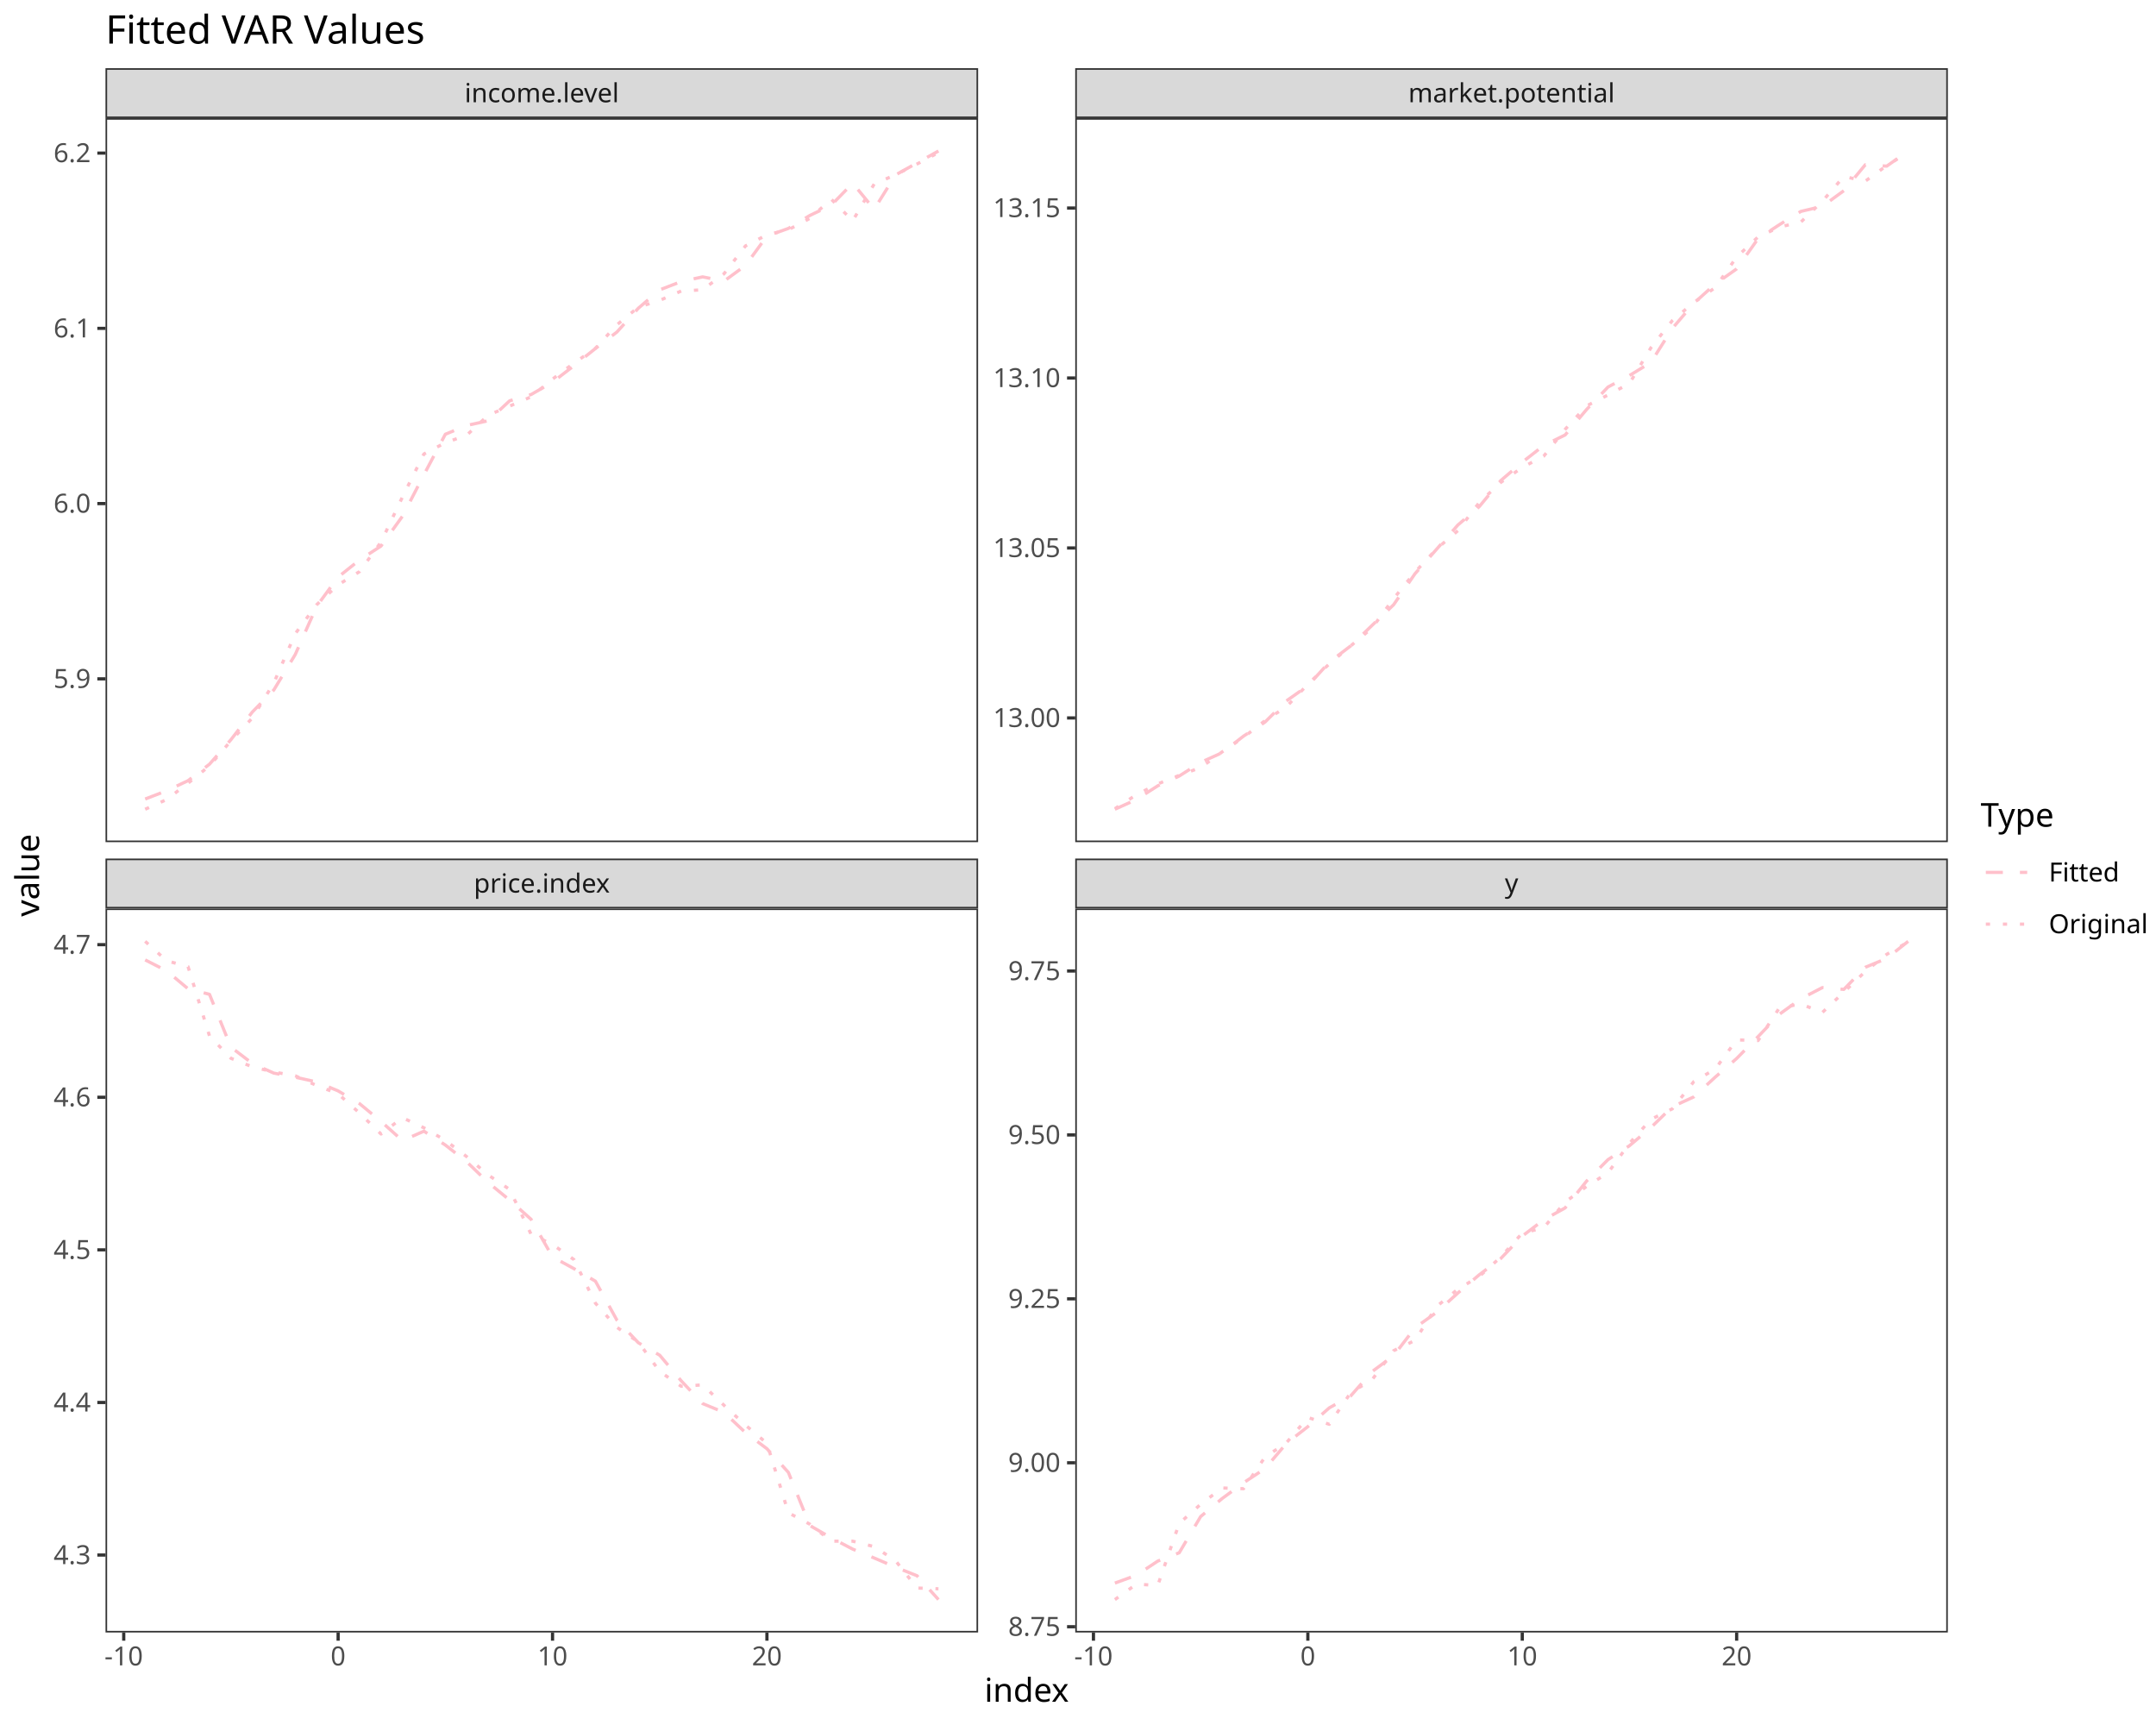
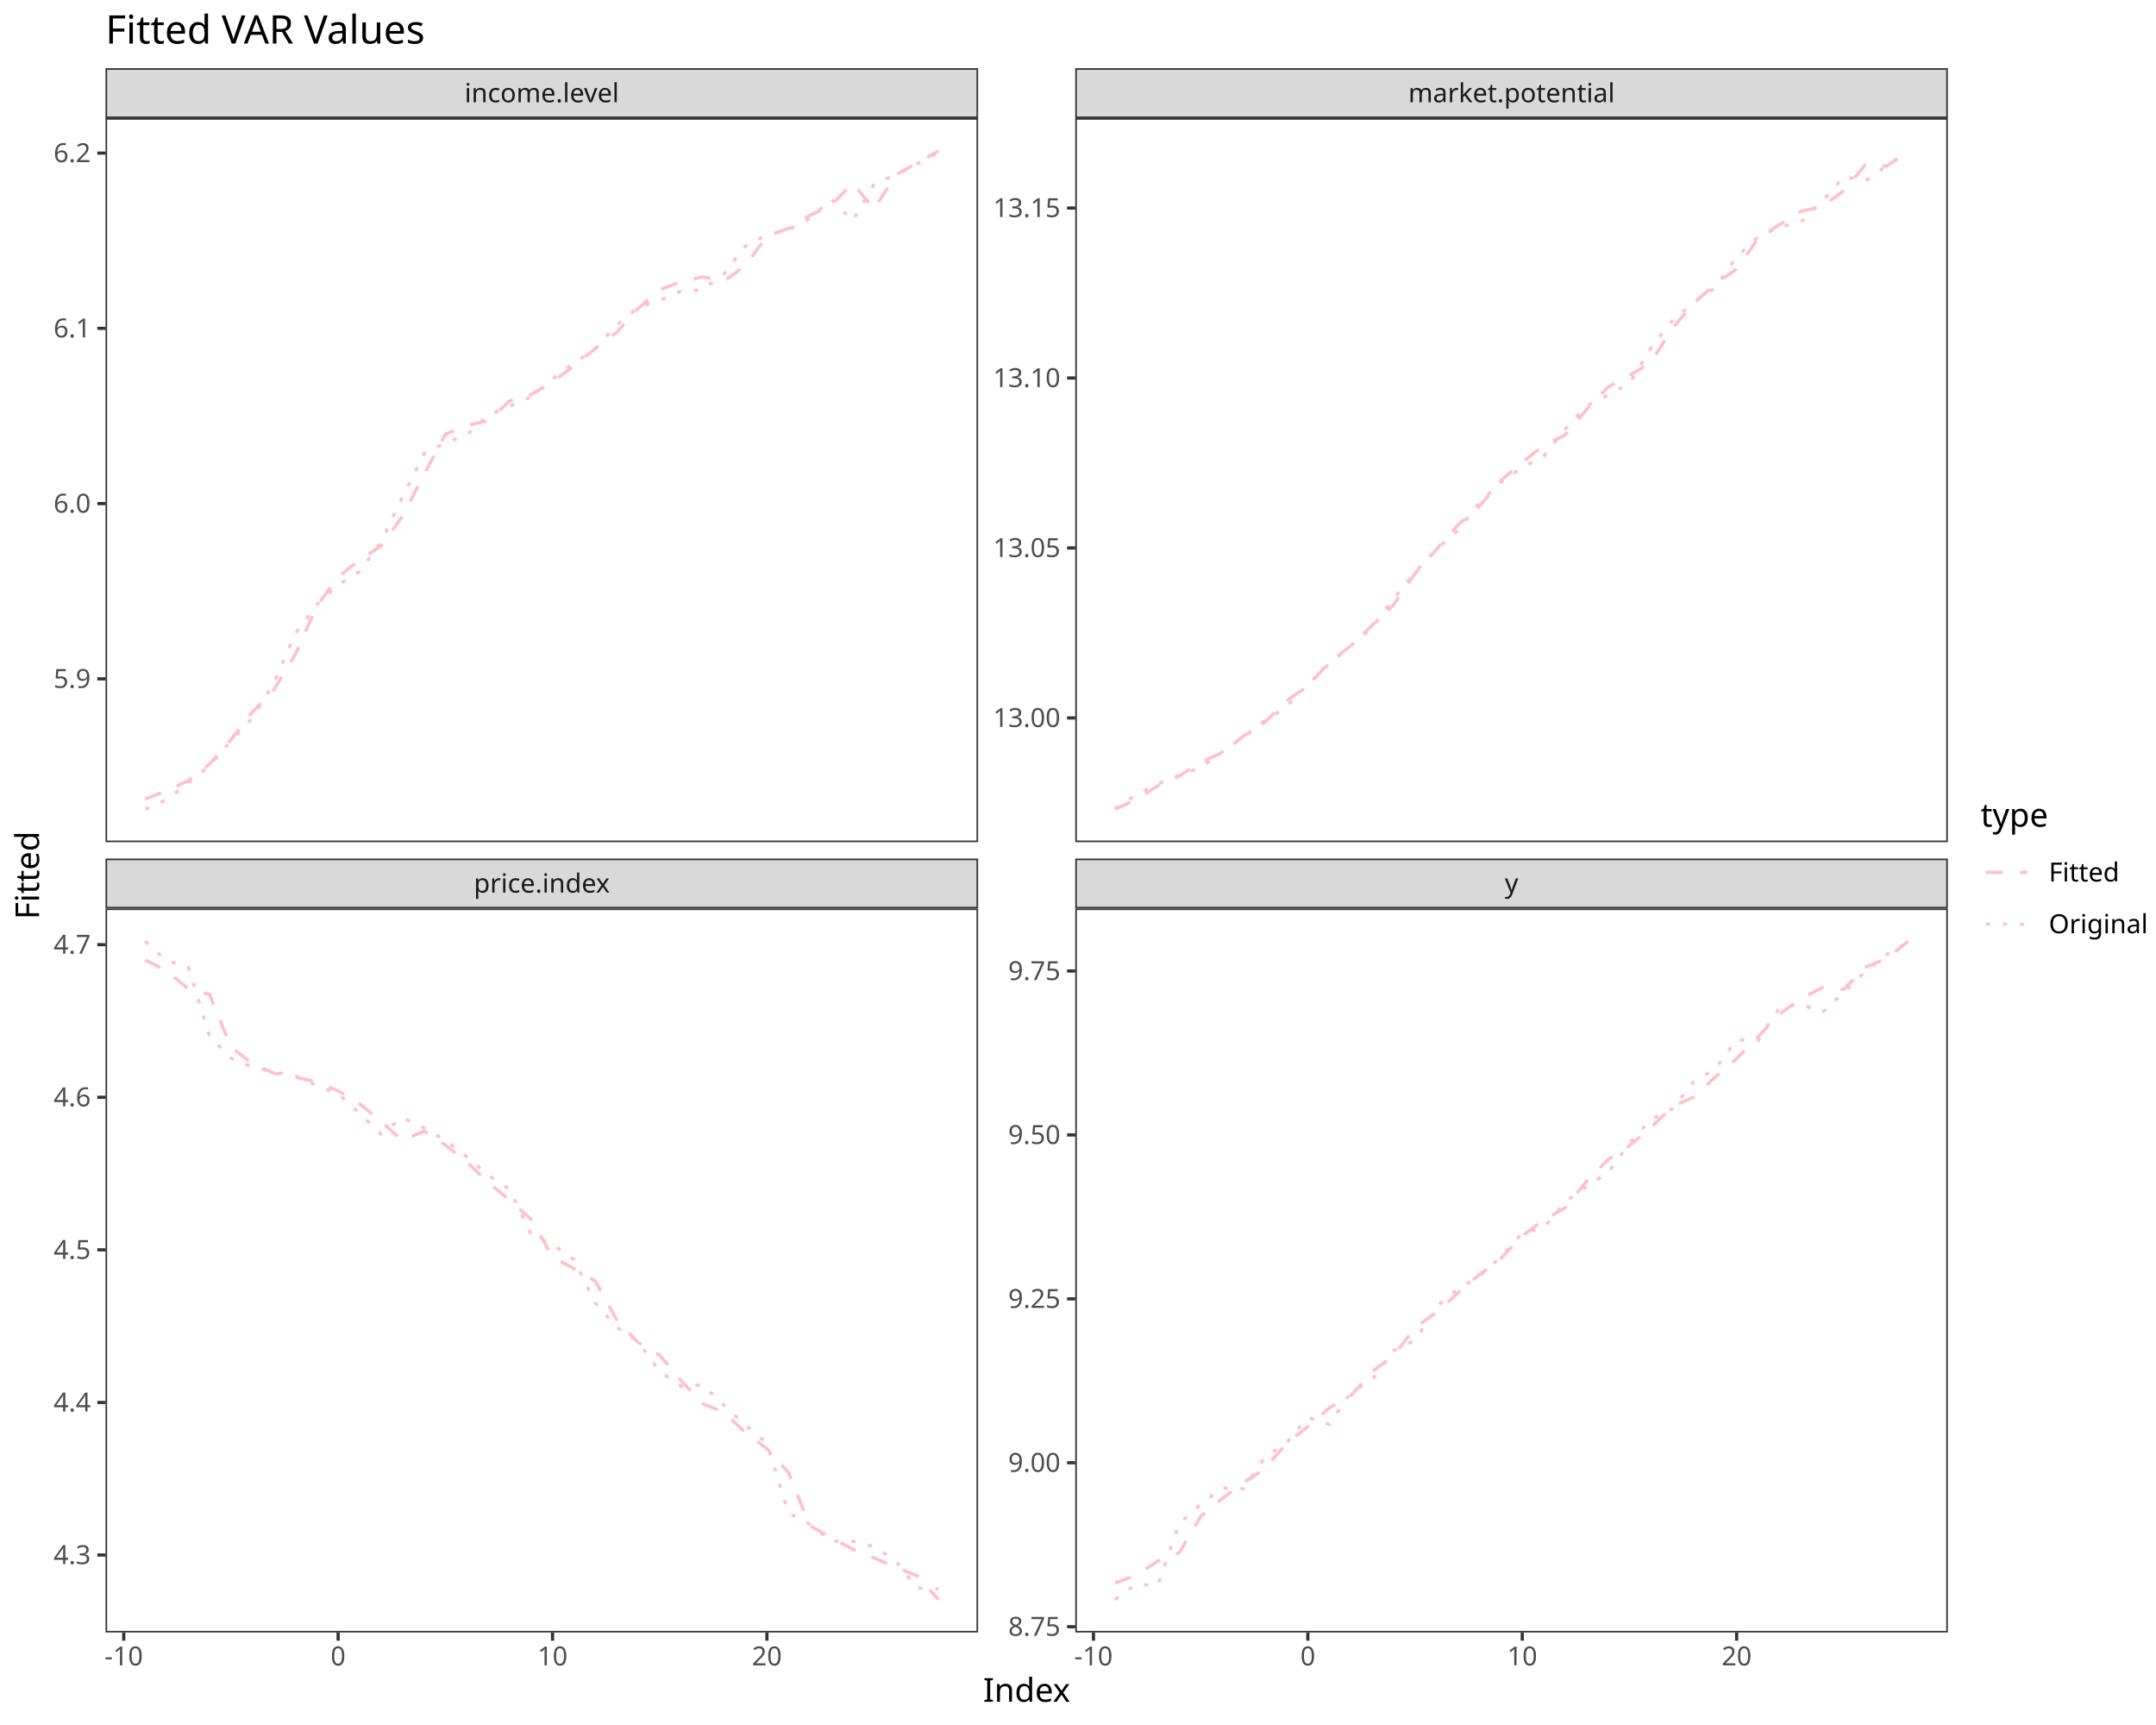
<svg xmlns="http://www.w3.org/2000/svg" class="svglite" data-engine-version="2.0" width="720.00pt" height="576.00pt" viewBox="0 0 720.00 576.00">
  <defs>
    <style type="text/css">
    .svglite line, .svglite polyline, .svglite polygon, .svglite path, .svglite rect, .svglite circle {
      fill: none;
      stroke: #000000;
      stroke-linecap: round;
      stroke-linejoin: round;
      stroke-miterlimit: 10.00;
    }
  </style>
  </defs>
  <rect width="100%" height="100%" style="stroke: none; fill: #FFFFFF;" />
  <defs>
    <clipPath id="cpMC4wMHw3MjAuMDB8MC4wMHw1NzYuMDA=">
      <rect x="0.00" y="0.00" width="720.00" height="576.00" />
    </clipPath>
  </defs>
  <g clip-path="url(#cpMC4wMHw3MjAuMDB8MC4wMHw1NzYuMDA=)">
    <rect x="0.00" y="0.00" width="720.00" height="576.00" style="stroke-width: 1.07; stroke: #FFFFFF; fill: #FFFFFF;" />
  </g>
  <defs>
    <clipPath id="cpMzUuMjR8MzI2LjY0fDM5LjQzfDI4MS4yMQ==">
      <rect x="35.24" y="39.43" width="291.40" height="241.77" />
    </clipPath>
  </defs>
  <g clip-path="url(#cpMzUuMjR8MzI2LjY0fDM5LjQzfDI4MS4yMQ==)">
    <rect x="35.24" y="39.43" width="291.40" height="241.77" style="stroke-width: 1.07; stroke: none; fill: #FFFFFF;" />
    <polyline points="48.48,266.80 55.64,264.05 62.80,260.67 69.96,255.17 77.12,246.99 84.28,237.74 91.44,230.39 98.60,218.55 105.76,202.43 112.92,192.68 120.08,186.98 127.24,182.33 134.40,172.38 141.56,158.54 148.72,145.00 155.88,142.06 163.04,140.49 170.20,133.83 177.36,131.74 184.52,127.61 191.68,122.10 198.84,116.37 206.00,110.89 213.16,102.93 220.32,96.78 227.48,94.02 234.64,92.45 241.80,93.87 248.96,88.63 256.12,78.83 263.28,76.27 270.44,71.95 277.60,68.51 284.76,61.17 291.92,69.90 299.08,58.40 306.24,54.42 313.40,50.42 " style="stroke-width: 1.07; stroke: #FFC0CB; stroke-dasharray: 5.69,5.69; stroke-linecap: butt;" />
    <polyline points="48.48,270.22 55.64,266.98 62.80,261.51 69.96,255.72 77.12,247.36 84.28,239.73 91.44,228.06 98.60,211.61 105.76,201.91 112.92,195.28 120.08,190.86 127.24,181.00 134.40,165.95 141.56,151.60 148.72,147.82 155.88,145.30 163.04,138.63 170.20,135.60 177.36,132.50 184.52,126.59 191.68,121.24 198.84,116.32 206.00,108.47 213.16,102.57 220.32,100.30 227.48,97.18 234.64,96.76 241.80,91.39 248.96,82.11 256.12,78.41 263.28,76.71 270.44,72.92 277.60,66.52 284.76,73.74 291.92,61.47 299.08,58.33 306.24,54.77 313.40,50.95 " style="stroke-width: 1.07; stroke: #FFC0CB; stroke-dasharray: 1.42,4.27; stroke-linecap: butt;" />
    <rect x="35.24" y="39.43" width="291.40" height="241.77" style="stroke-width: 1.07; stroke: #333333;" />
  </g>
  <g clip-path="url(#cpMC4wMHw3MjAuMDB8MC4wMHw1NzYuMDA=)">
</g>
  <defs>
    <clipPath id="cpMzUuMjR8MzI2LjY0fDMwMy4zNHw1NDUuMTE=">
      <rect x="35.24" y="303.34" width="291.40" height="241.77" />
    </clipPath>
  </defs>
  <g clip-path="url(#cpMzUuMjR8MzI2LjY0fDMwMy4zNHw1NDUuMTE=)">
    <rect x="35.24" y="303.34" width="291.40" height="241.77" style="stroke-width: 1.07; stroke: none; fill: #FFFFFF;" />
    <polyline points="48.48,320.53 55.64,324.18 62.80,330.17 69.96,332.02 77.12,349.67 84.28,355.12 91.44,358.33 98.60,359.69 105.76,361.28 112.92,364.27 120.08,368.53 127.24,374.46 134.40,380.88 141.56,377.72 148.72,382.34 155.88,387.96 163.04,394.87 170.20,400.74 177.36,407.15 184.52,419.71 191.68,423.62 198.84,427.80 206.00,440.78 213.16,448.35 220.32,452.53 227.48,461.07 234.64,468.67 241.80,471.63 248.96,478.38 256.12,483.75 263.28,491.65 270.44,509.39 277.60,513.52 284.76,517.27 291.92,520.23 299.08,523.30 306.24,526.16 313.40,534.12 " style="stroke-width: 1.07; stroke: #FFC0CB; stroke-dasharray: 5.69,5.69; stroke-linecap: butt;" />
    <polyline points="48.48,314.33 55.64,320.81 62.80,322.78 69.96,345.91 77.12,353.38 84.28,356.24 91.44,357.96 98.60,359.22 105.76,362.48 112.92,365.23 120.08,371.69 127.24,378.66 134.40,373.21 141.56,376.59 148.72,380.78 155.88,386.24 163.04,392.34 170.20,397.18 177.36,412.15 184.52,415.55 191.68,420.60 198.84,435.15 206.00,443.21 213.16,448.09 220.32,457.98 227.48,462.89 234.64,462.43 241.80,469.26 248.96,475.87 256.12,481.95 263.28,505.14 270.44,508.94 277.60,514.62 284.76,514.62 291.92,516.44 299.08,521.15 306.24,530.26 313.40,530.52 " style="stroke-width: 1.07; stroke: #FFC0CB; stroke-dasharray: 1.42,4.27; stroke-linecap: butt;" />
    <rect x="35.24" y="303.34" width="291.40" height="241.77" style="stroke-width: 1.07; stroke: #333333;" />
  </g>
  <g clip-path="url(#cpMC4wMHw3MjAuMDB8MC4wMHw1NzYuMDA=)">
</g>
  <defs>
    <clipPath id="cpMzU5LjA4fDY1MC40OHwzOS40M3wyODEuMjE=">
      <rect x="359.08" y="39.43" width="291.40" height="241.77" />
    </clipPath>
  </defs>
  <g clip-path="url(#cpMzU5LjA4fDY1MC40OHwzOS40M3wyODEuMjE=)">
    <rect x="359.08" y="39.43" width="291.40" height="241.77" style="stroke-width: 1.07; stroke: none; fill: #FFFFFF;" />
    <polyline points="372.32,270.22 379.48,266.98 386.64,262.39 393.80,259.13 400.96,254.57 408.12,251.34 415.28,245.80 422.44,241.12 429.60,234.03 436.76,228.99 443.92,221.11 451.08,215.66 458.24,208.79 465.40,201.93 472.56,191.55 479.72,183.43 486.88,175.29 494.04,169.12 501.20,160.46 508.36,154.34 515.52,148.75 522.68,145.24 529.84,136.74 537.00,129.23 544.16,125.39 551.32,121.02 558.48,109.66 565.64,101.27 572.80,94.84 579.96,89.78 587.11,79.68 594.27,75.00 601.43,70.58 608.59,68.89 615.75,63.68 622.91,55.02 630.07,55.48 637.23,50.42 " style="stroke-width: 1.07; stroke: #FFC0CB; stroke-dasharray: 5.69,5.69; stroke-linecap: butt;" />
    <polyline points="372.32,270.03 379.48,265.38 386.64,261.75 393.80,258.91 400.96,256.30 408.12,251.08 415.28,246.20 422.44,240.63 429.60,235.98 436.76,228.49 443.92,221.68 451.08,215.66 458.24,209.65 465.40,199.88 472.56,191.03 479.72,183.31 486.88,177.18 494.04,167.76 501.20,161.07 508.36,156.07 515.52,152.33 522.68,143.36 529.84,135.53 537.00,131.89 544.16,128.03 551.32,116.12 558.48,107.04 565.64,101.02 572.80,96.03 579.96,85.81 587.11,79.11 594.27,75.82 601.43,74.12 608.59,67.19 615.75,58.91 622.91,60.50 630.07,55.28 637.23,50.85 " style="stroke-width: 1.07; stroke: #FFC0CB; stroke-dasharray: 1.42,4.27; stroke-linecap: butt;" />
    <rect x="359.08" y="39.43" width="291.40" height="241.77" style="stroke-width: 1.07; stroke: #333333;" />
  </g>
  <g clip-path="url(#cpMC4wMHw3MjAuMDB8MC4wMHw1NzYuMDA=)">
</g>
  <defs>
    <clipPath id="cpMzU5LjA4fDY1MC40OHwzMDMuMzR8NTQ1LjEx">
      <rect x="359.08" y="303.34" width="291.40" height="241.77" />
    </clipPath>
  </defs>
  <g clip-path="url(#cpMzU5LjA4fDY1MC40OHwzMDMuMzR8NTQ1LjEx)">
    <rect x="359.08" y="303.34" width="291.40" height="241.77" style="stroke-width: 1.07; stroke: none; fill: #FFFFFF;" />
    <polyline points="372.32,528.61 379.48,526.00 386.64,521.27 393.80,518.49 400.96,506.40 408.12,500.39 415.28,495.12 422.44,490.39 429.60,481.97 436.76,476.37 443.92,470.10 451.08,466.10 458.24,457.97 465.40,452.67 472.56,443.35 479.72,438.23 486.88,431.73 494.04,425.63 501.20,420.22 508.36,412.75 515.52,407.31 522.68,403.34 529.84,394.39 537.00,387.21 544.16,382.57 551.32,376.50 558.48,369.54 565.64,366.27 572.80,359.67 579.96,353.44 587.11,346.15 594.27,338.64 601.43,333.47 608.59,329.77 615.75,330.37 622.91,322.99 630.07,320.02 637.23,314.33 " style="stroke-width: 1.07; stroke: #FFC0CB; stroke-dasharray: 5.69,5.69; stroke-linecap: butt;" />
    <polyline points="372.32,534.12 379.48,528.98 386.64,529.38 393.80,508.69 400.96,502.30 408.12,496.85 415.28,497.10 422.44,486.54 429.60,481.77 436.76,473.32 443.92,475.59 451.08,465.02 458.24,460.67 465.40,451.01 472.56,447.57 479.72,436.28 486.88,430.45 494.04,426.18 501.20,419.74 508.36,411.75 515.52,409.98 522.68,401.37 529.84,396.15 537.00,391.61 544.16,381.77 551.32,373.77 558.48,370.25 565.64,361.18 572.80,356.96 579.96,347.23 587.11,347.46 594.27,336.48 601.43,335.27 608.59,338.06 615.75,331.29 622.91,324.39 630.07,318.67 637.23,314.54 " style="stroke-width: 1.07; stroke: #FFC0CB; stroke-dasharray: 1.42,4.27; stroke-linecap: butt;" />
    <rect x="359.08" y="303.34" width="291.40" height="241.77" style="stroke-width: 1.07; stroke: #333333;" />
  </g>
  <g clip-path="url(#cpMC4wMHw3MjAuMDB8MC4wMHw1NzYuMDA=)">
</g>
  <defs>
    <clipPath id="cpMzUuMjR8MzI2LjY0fDI4Ni42OXwzMDMuMzQ=">
      <rect x="35.24" y="286.69" width="291.40" height="16.65" />
    </clipPath>
  </defs>
  <g clip-path="url(#cpMzUuMjR8MzI2LjY0fDI4Ni42OXwzMDMuMzQ=)">
    <rect x="35.24" y="286.69" width="291.40" height="16.65" style="stroke-width: 1.07; stroke: #333333; fill: #D9D9D9;" />
    <text x="180.94" y="298.04" text-anchor="middle" style="font-size: 8.80px; fill: #1A1A1A; font-family: sans;" textLength="42.56px" lengthAdjust="spacingAndGlyphs">price.index</text>
  </g>
  <g clip-path="url(#cpMC4wMHw3MjAuMDB8MC4wMHw1NzYuMDA=)">
</g>
  <defs>
    <clipPath id="cpMzU5LjA4fDY1MC40OHwyODYuNjl8MzAzLjM0">
      <rect x="359.08" y="286.69" width="291.40" height="16.65" />
    </clipPath>
  </defs>
  <g clip-path="url(#cpMzU5LjA4fDY1MC40OHwyODYuNjl8MzAzLjM0)">
    <rect x="359.08" y="286.69" width="291.40" height="16.65" style="stroke-width: 1.07; stroke: #333333; fill: #D9D9D9;" />
    <text x="504.78" y="298.04" text-anchor="middle" style="font-size: 8.80px; fill: #1A1A1A; font-family: sans;" textLength="4.40px" lengthAdjust="spacingAndGlyphs">y</text>
  </g>
  <g clip-path="url(#cpMC4wMHw3MjAuMDB8MC4wMHw1NzYuMDA=)">
</g>
  <defs>
    <clipPath id="cpMzUuMjR8MzI2LjY0fDIyLjc4fDM5LjQz">
      <rect x="35.24" y="22.78" width="291.40" height="16.65" />
    </clipPath>
  </defs>
  <g clip-path="url(#cpMzUuMjR8MzI2LjY0fDIyLjc4fDM5LjQz)">
    <rect x="35.24" y="22.78" width="291.40" height="16.65" style="stroke-width: 1.07; stroke: #333333; fill: #D9D9D9;" />
    <text x="180.94" y="34.14" text-anchor="middle" style="font-size: 8.80px; fill: #1A1A1A; font-family: sans;" textLength="48.92px" lengthAdjust="spacingAndGlyphs">income.level</text>
  </g>
  <g clip-path="url(#cpMC4wMHw3MjAuMDB8MC4wMHw1NzYuMDA=)">
</g>
  <defs>
    <clipPath id="cpMzU5LjA4fDY1MC40OHwyMi43OHwzOS40Mw==">
      <rect x="359.08" y="22.78" width="291.40" height="16.65" />
    </clipPath>
  </defs>
  <g clip-path="url(#cpMzU5LjA4fDY1MC40OHwyMi43OHwzOS40Mw==)">
    <rect x="359.08" y="22.78" width="291.40" height="16.65" style="stroke-width: 1.07; stroke: #333333; fill: #D9D9D9;" />
    <text x="504.78" y="34.14" text-anchor="middle" style="font-size: 8.80px; fill: #1A1A1A; font-family: sans;" textLength="62.62px" lengthAdjust="spacingAndGlyphs">market.potential</text>
  </g>
  <g clip-path="url(#cpMC4wMHw3MjAuMDB8MC4wMHw1NzYuMDA=)">
    <polyline points="41.32,547.85 41.32,545.11 " style="stroke-width: 1.07; stroke: #333333; stroke-linecap: butt;" />
    <polyline points="112.92,547.85 112.92,545.11 " style="stroke-width: 1.07; stroke: #333333; stroke-linecap: butt;" />
    <polyline points="184.52,547.85 184.52,545.11 " style="stroke-width: 1.07; stroke: #333333; stroke-linecap: butt;" />
    <polyline points="256.12,547.85 256.12,545.11 " style="stroke-width: 1.07; stroke: #333333; stroke-linecap: butt;" />
    <text x="41.32" y="556.10" text-anchor="middle" style="font-size: 8.80px; fill: #4D4D4D; font-family: sans;" textLength="12.72px" lengthAdjust="spacingAndGlyphs">-10</text>
    <text x="112.92" y="556.10" text-anchor="middle" style="font-size: 8.80px; fill: #4D4D4D; font-family: sans;" textLength="4.89px" lengthAdjust="spacingAndGlyphs">0</text>
    <text x="184.52" y="556.10" text-anchor="middle" style="font-size: 8.80px; fill: #4D4D4D; font-family: sans;" textLength="9.79px" lengthAdjust="spacingAndGlyphs">10</text>
    <text x="256.12" y="556.10" text-anchor="middle" style="font-size: 8.80px; fill: #4D4D4D; font-family: sans;" textLength="9.79px" lengthAdjust="spacingAndGlyphs">20</text>
    <polyline points="365.16,547.85 365.16,545.11 " style="stroke-width: 1.07; stroke: #333333; stroke-linecap: butt;" />
    <polyline points="436.76,547.85 436.76,545.11 " style="stroke-width: 1.07; stroke: #333333; stroke-linecap: butt;" />
    <polyline points="508.36,547.85 508.36,545.11 " style="stroke-width: 1.07; stroke: #333333; stroke-linecap: butt;" />
    <polyline points="579.96,547.85 579.96,545.11 " style="stroke-width: 1.07; stroke: #333333; stroke-linecap: butt;" />
    <text x="365.16" y="556.10" text-anchor="middle" style="font-size: 8.80px; fill: #4D4D4D; font-family: sans;" textLength="12.72px" lengthAdjust="spacingAndGlyphs">-10</text>
    <text x="436.76" y="556.10" text-anchor="middle" style="font-size: 8.80px; fill: #4D4D4D; font-family: sans;" textLength="4.89px" lengthAdjust="spacingAndGlyphs">0</text>
    <text x="508.36" y="556.10" text-anchor="middle" style="font-size: 8.80px; fill: #4D4D4D; font-family: sans;" textLength="9.79px" lengthAdjust="spacingAndGlyphs">10</text>
    <text x="579.96" y="556.10" text-anchor="middle" style="font-size: 8.80px; fill: #4D4D4D; font-family: sans;" textLength="9.79px" lengthAdjust="spacingAndGlyphs">20</text>
    <text x="354.14" y="242.75" text-anchor="end" style="font-size: 8.80px; fill: #4D4D4D; font-family: sans;" textLength="22.02px" lengthAdjust="spacingAndGlyphs">13.00</text>
    <text x="354.14" y="186.00" text-anchor="end" style="font-size: 8.80px; fill: #4D4D4D; font-family: sans;" textLength="22.02px" lengthAdjust="spacingAndGlyphs">13.05</text>
    <text x="354.14" y="129.25" text-anchor="end" style="font-size: 8.80px; fill: #4D4D4D; font-family: sans;" textLength="22.02px" lengthAdjust="spacingAndGlyphs">13.10</text>
    <text x="354.14" y="72.49" text-anchor="end" style="font-size: 8.80px; fill: #4D4D4D; font-family: sans;" textLength="22.02px" lengthAdjust="spacingAndGlyphs">13.15</text>
    <polyline points="356.34,239.73 359.08,239.73 " style="stroke-width: 1.07; stroke: #333333; stroke-linecap: butt;" />
    <polyline points="356.34,182.97 359.08,182.97 " style="stroke-width: 1.07; stroke: #333333; stroke-linecap: butt;" />
    <polyline points="356.34,126.22 359.08,126.22 " style="stroke-width: 1.07; stroke: #333333; stroke-linecap: butt;" />
    <polyline points="356.34,69.46 359.08,69.46 " style="stroke-width: 1.07; stroke: #333333; stroke-linecap: butt;" />
    <text x="354.14" y="546.21" text-anchor="end" style="font-size: 8.80px; fill: #4D4D4D; font-family: sans;" textLength="17.13px" lengthAdjust="spacingAndGlyphs">8.75</text>
    <text x="354.14" y="491.47" text-anchor="end" style="font-size: 8.80px; fill: #4D4D4D; font-family: sans;" textLength="17.13px" lengthAdjust="spacingAndGlyphs">9.00</text>
    <text x="354.14" y="436.73" text-anchor="end" style="font-size: 8.80px; fill: #4D4D4D; font-family: sans;" textLength="17.13px" lengthAdjust="spacingAndGlyphs">9.25</text>
    <text x="354.14" y="381.99" text-anchor="end" style="font-size: 8.80px; fill: #4D4D4D; font-family: sans;" textLength="17.13px" lengthAdjust="spacingAndGlyphs">9.50</text>
    <text x="354.14" y="327.26" text-anchor="end" style="font-size: 8.80px; fill: #4D4D4D; font-family: sans;" textLength="17.13px" lengthAdjust="spacingAndGlyphs">9.75</text>
    <polyline points="356.34,543.18 359.08,543.18 " style="stroke-width: 1.07; stroke: #333333; stroke-linecap: butt;" />
    <polyline points="356.34,488.44 359.08,488.44 " style="stroke-width: 1.07; stroke: #333333; stroke-linecap: butt;" />
    <polyline points="356.34,433.70 359.08,433.70 " style="stroke-width: 1.07; stroke: #333333; stroke-linecap: butt;" />
    <polyline points="356.34,378.97 359.08,378.97 " style="stroke-width: 1.07; stroke: #333333; stroke-linecap: butt;" />
    <polyline points="356.34,324.23 359.08,324.23 " style="stroke-width: 1.07; stroke: #333333; stroke-linecap: butt;" />
    <text x="30.31" y="229.70" text-anchor="end" style="font-size: 8.80px; fill: #4D4D4D; font-family: sans;" textLength="12.23px" lengthAdjust="spacingAndGlyphs">5.9</text>
    <text x="30.31" y="171.18" text-anchor="end" style="font-size: 8.80px; fill: #4D4D4D; font-family: sans;" textLength="12.23px" lengthAdjust="spacingAndGlyphs">6.0</text>
    <text x="30.31" y="112.67" text-anchor="end" style="font-size: 8.80px; fill: #4D4D4D; font-family: sans;" textLength="12.23px" lengthAdjust="spacingAndGlyphs">6.1</text>
    <text x="30.31" y="54.15" text-anchor="end" style="font-size: 8.80px; fill: #4D4D4D; font-family: sans;" textLength="12.23px" lengthAdjust="spacingAndGlyphs">6.2</text>
    <polyline points="32.50,226.67 35.24,226.67 " style="stroke-width: 1.07; stroke: #333333; stroke-linecap: butt;" />
    <polyline points="32.50,168.15 35.24,168.15 " style="stroke-width: 1.07; stroke: #333333; stroke-linecap: butt;" />
    <polyline points="32.50,109.64 35.24,109.64 " style="stroke-width: 1.07; stroke: #333333; stroke-linecap: butt;" />
    <polyline points="32.50,51.12 35.24,51.12 " style="stroke-width: 1.07; stroke: #333333; stroke-linecap: butt;" />
    <text x="30.31" y="522.28" text-anchor="end" style="font-size: 8.80px; fill: #4D4D4D; font-family: sans;" textLength="12.23px" lengthAdjust="spacingAndGlyphs">4.3</text>
    <text x="30.31" y="471.32" text-anchor="end" style="font-size: 8.80px; fill: #4D4D4D; font-family: sans;" textLength="12.23px" lengthAdjust="spacingAndGlyphs">4.4</text>
    <text x="30.31" y="420.37" text-anchor="end" style="font-size: 8.80px; fill: #4D4D4D; font-family: sans;" textLength="12.23px" lengthAdjust="spacingAndGlyphs">4.5</text>
    <text x="30.31" y="369.42" text-anchor="end" style="font-size: 8.80px; fill: #4D4D4D; font-family: sans;" textLength="12.23px" lengthAdjust="spacingAndGlyphs">4.6</text>
    <text x="30.31" y="318.46" text-anchor="end" style="font-size: 8.80px; fill: #4D4D4D; font-family: sans;" textLength="12.23px" lengthAdjust="spacingAndGlyphs">4.7</text>
    <polyline points="32.50,519.25 35.24,519.25 " style="stroke-width: 1.07; stroke: #333333; stroke-linecap: butt;" />
    <polyline points="32.50,468.30 35.24,468.30 " style="stroke-width: 1.07; stroke: #333333; stroke-linecap: butt;" />
    <polyline points="32.50,417.34 35.24,417.34 " style="stroke-width: 1.07; stroke: #333333; stroke-linecap: butt;" />
    <polyline points="32.50,366.39 35.24,366.39 " style="stroke-width: 1.07; stroke: #333333; stroke-linecap: butt;" />
    <polyline points="32.50,315.43 35.24,315.43 " style="stroke-width: 1.07; stroke: #333333; stroke-linecap: butt;" />
-     <text x="342.86" y="568.24" text-anchor="middle" style="font-size: 11.00px; font-family: sans;" textLength="26.30px" lengthAdjust="spacingAndGlyphs">index</text>
-     <text transform="translate(13.05,292.27) rotate(-90)" text-anchor="middle" style="font-size: 11.00px; font-family: sans;" textLength="26.30px" lengthAdjust="spacingAndGlyphs">value</text>
+     <text x="342.86" y="568.24" text-anchor="middle" style="font-size: 11.00px; font-family: sans;" textLength="26.91px" lengthAdjust="spacingAndGlyphs">Index</text>
+     <text transform="translate(13.05,292.27) rotate(-90)" text-anchor="middle" style="font-size: 11.00px; font-family: sans;" textLength="27.51px" lengthAdjust="spacingAndGlyphs">Fitted</text>
    <rect x="661.44" y="267.33" width="53.08" height="49.89" style="stroke-width: 1.07; stroke: none; fill: #FFFFFF;" />
-     <text x="661.44" y="276.04" style="font-size: 11.00px; font-family: sans;" textLength="24.46px" lengthAdjust="spacingAndGlyphs">Type</text>
+     <text x="661.44" y="276.04" style="font-size: 11.00px; font-family: sans;" textLength="20.80px" lengthAdjust="spacingAndGlyphs">type</text>
    <rect x="661.44" y="282.66" width="17.28" height="17.28" style="stroke-width: 1.07; stroke: none; fill: #FFFFFF;" />
    <line x1="663.17" y1="291.30" x2="676.99" y2="291.30" style="stroke-width: 1.07; stroke: #FFC0CB; stroke-dasharray: 5.69,5.69; stroke-linecap: butt;" />
    <rect x="661.44" y="299.94" width="17.28" height="17.28" style="stroke-width: 1.07; stroke: none; fill: #FFFFFF;" />
    <line x1="663.17" y1="308.58" x2="676.99" y2="308.58" style="stroke-width: 1.07; stroke: #FFC0CB; stroke-dasharray: 1.42,4.27; stroke-linecap: butt;" />
    <text x="684.20" y="294.33" style="font-size: 8.80px; font-family: sans;" textLength="22.01px" lengthAdjust="spacingAndGlyphs">Fitted</text>
    <text x="684.20" y="311.61" style="font-size: 8.80px; font-family: sans;" textLength="30.32px" lengthAdjust="spacingAndGlyphs">Original</text>
    <text x="35.24" y="14.56" style="font-size: 13.20px; font-family: sans;" textLength="107.86px" lengthAdjust="spacingAndGlyphs">Fitted VAR Values</text>
  </g>
</svg>
